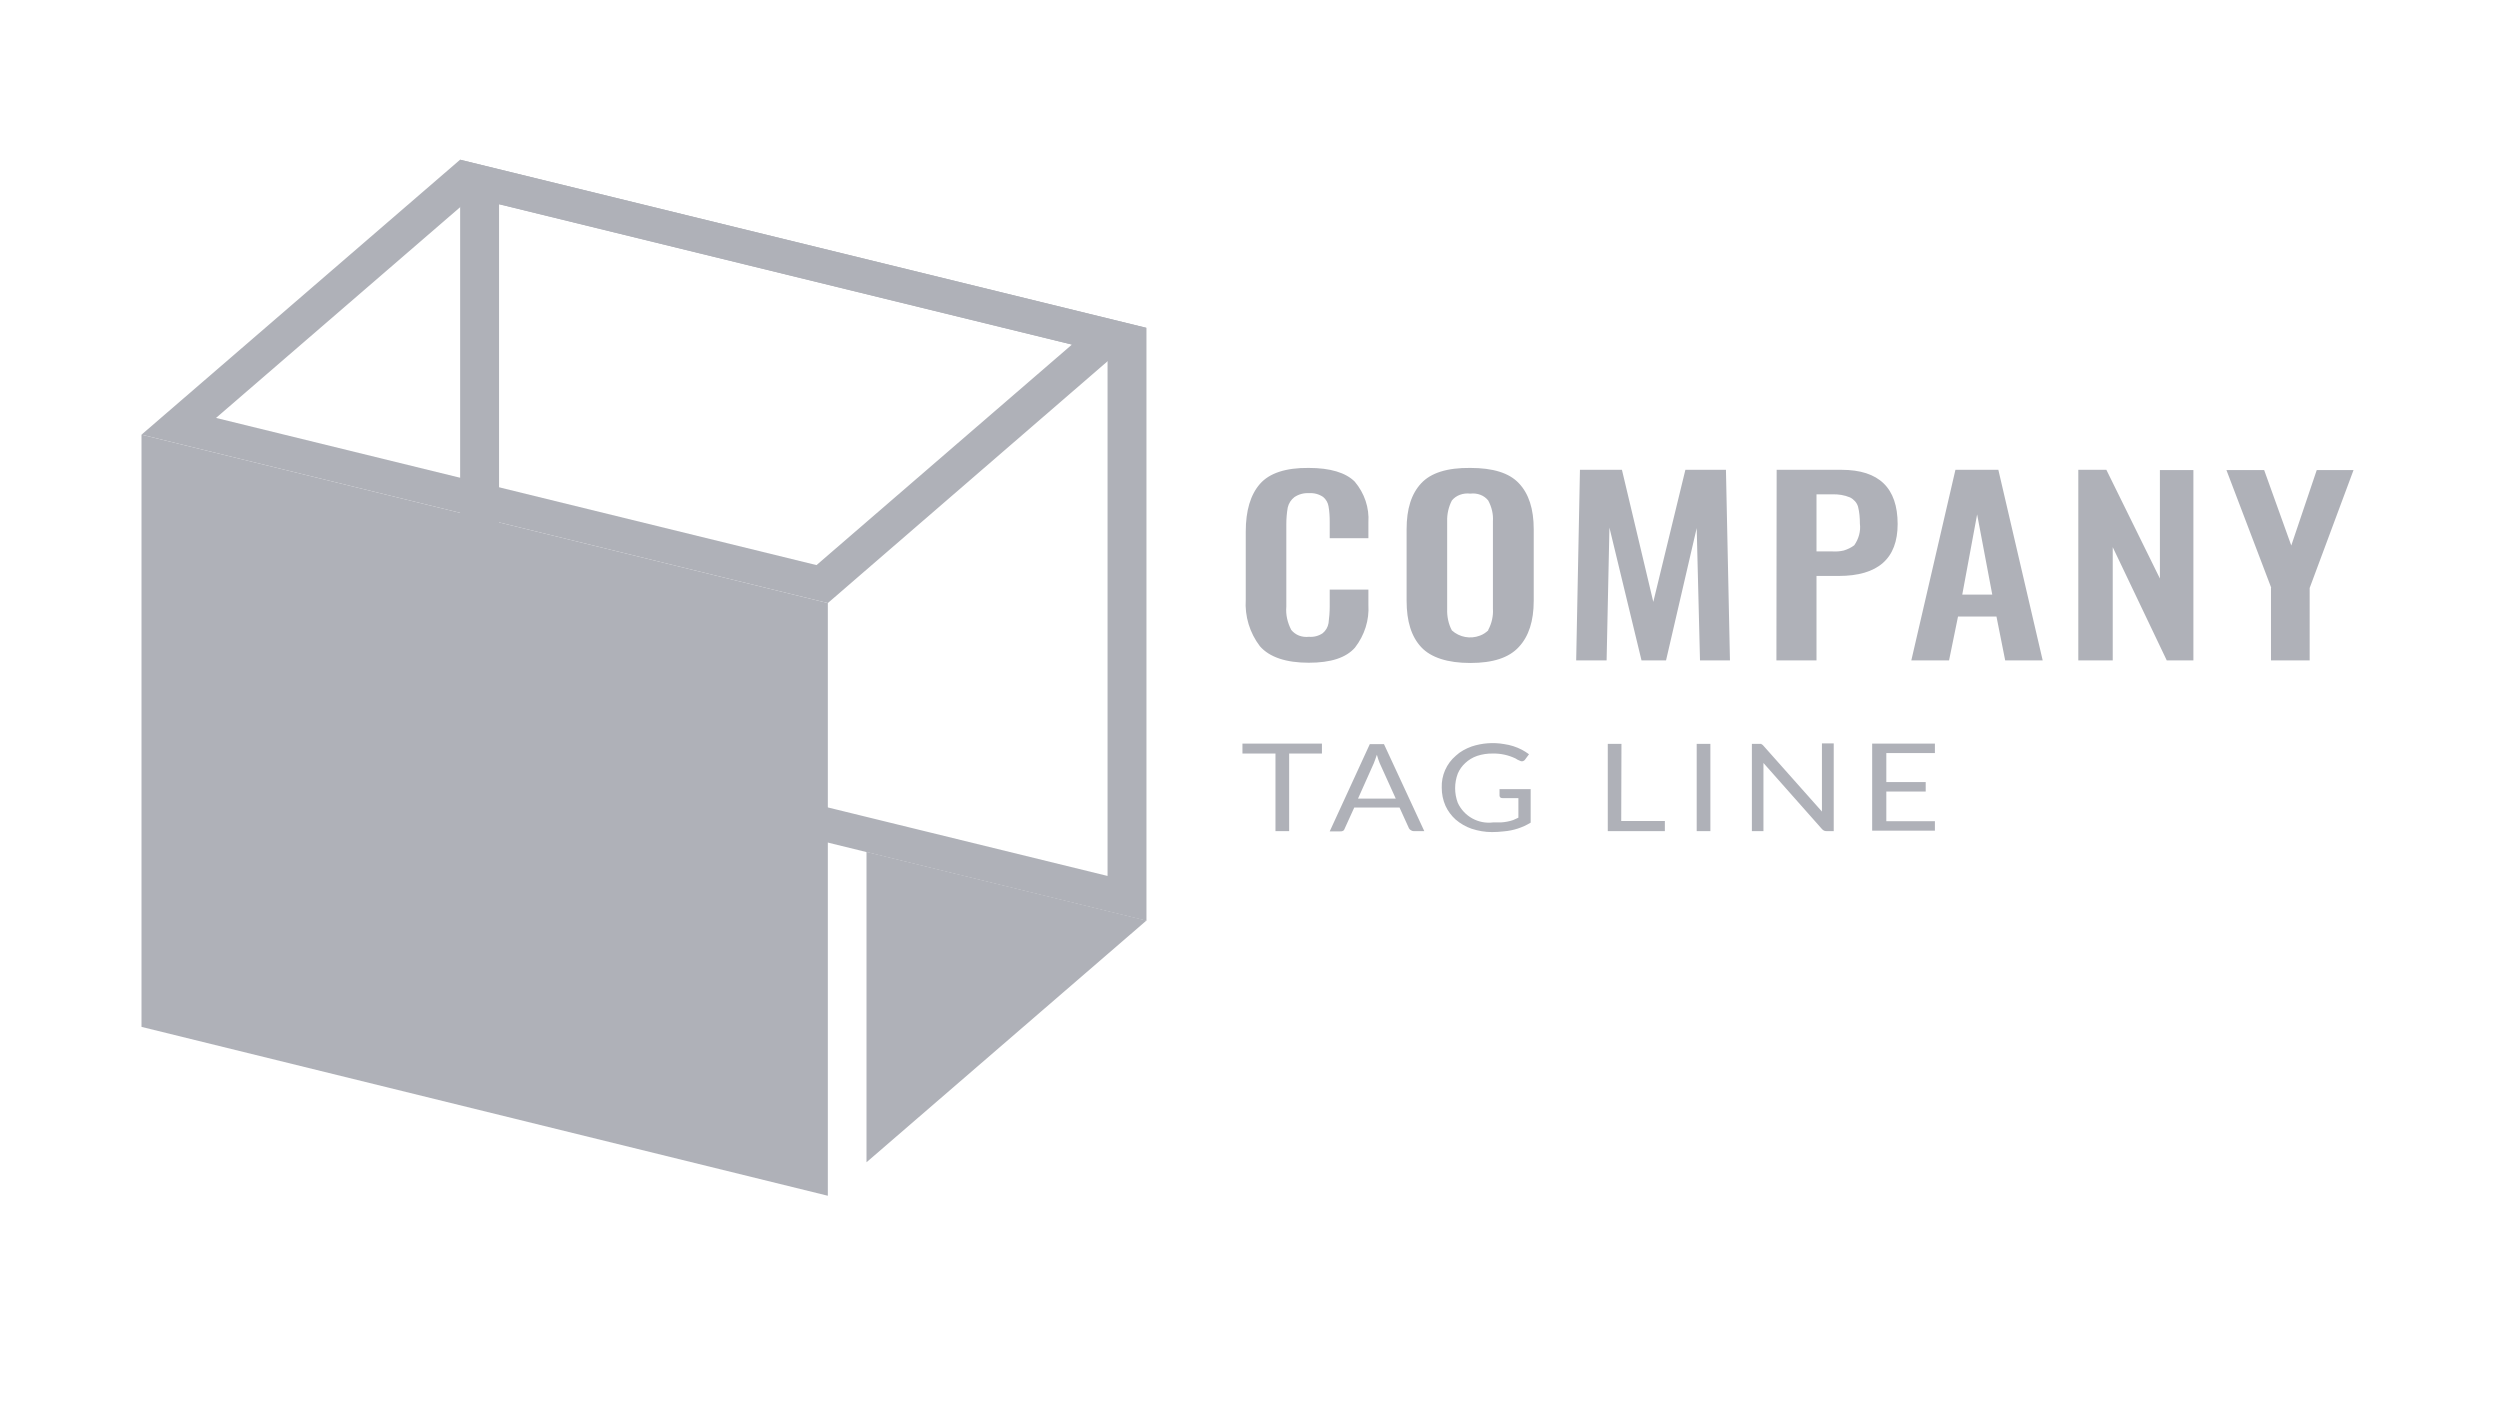
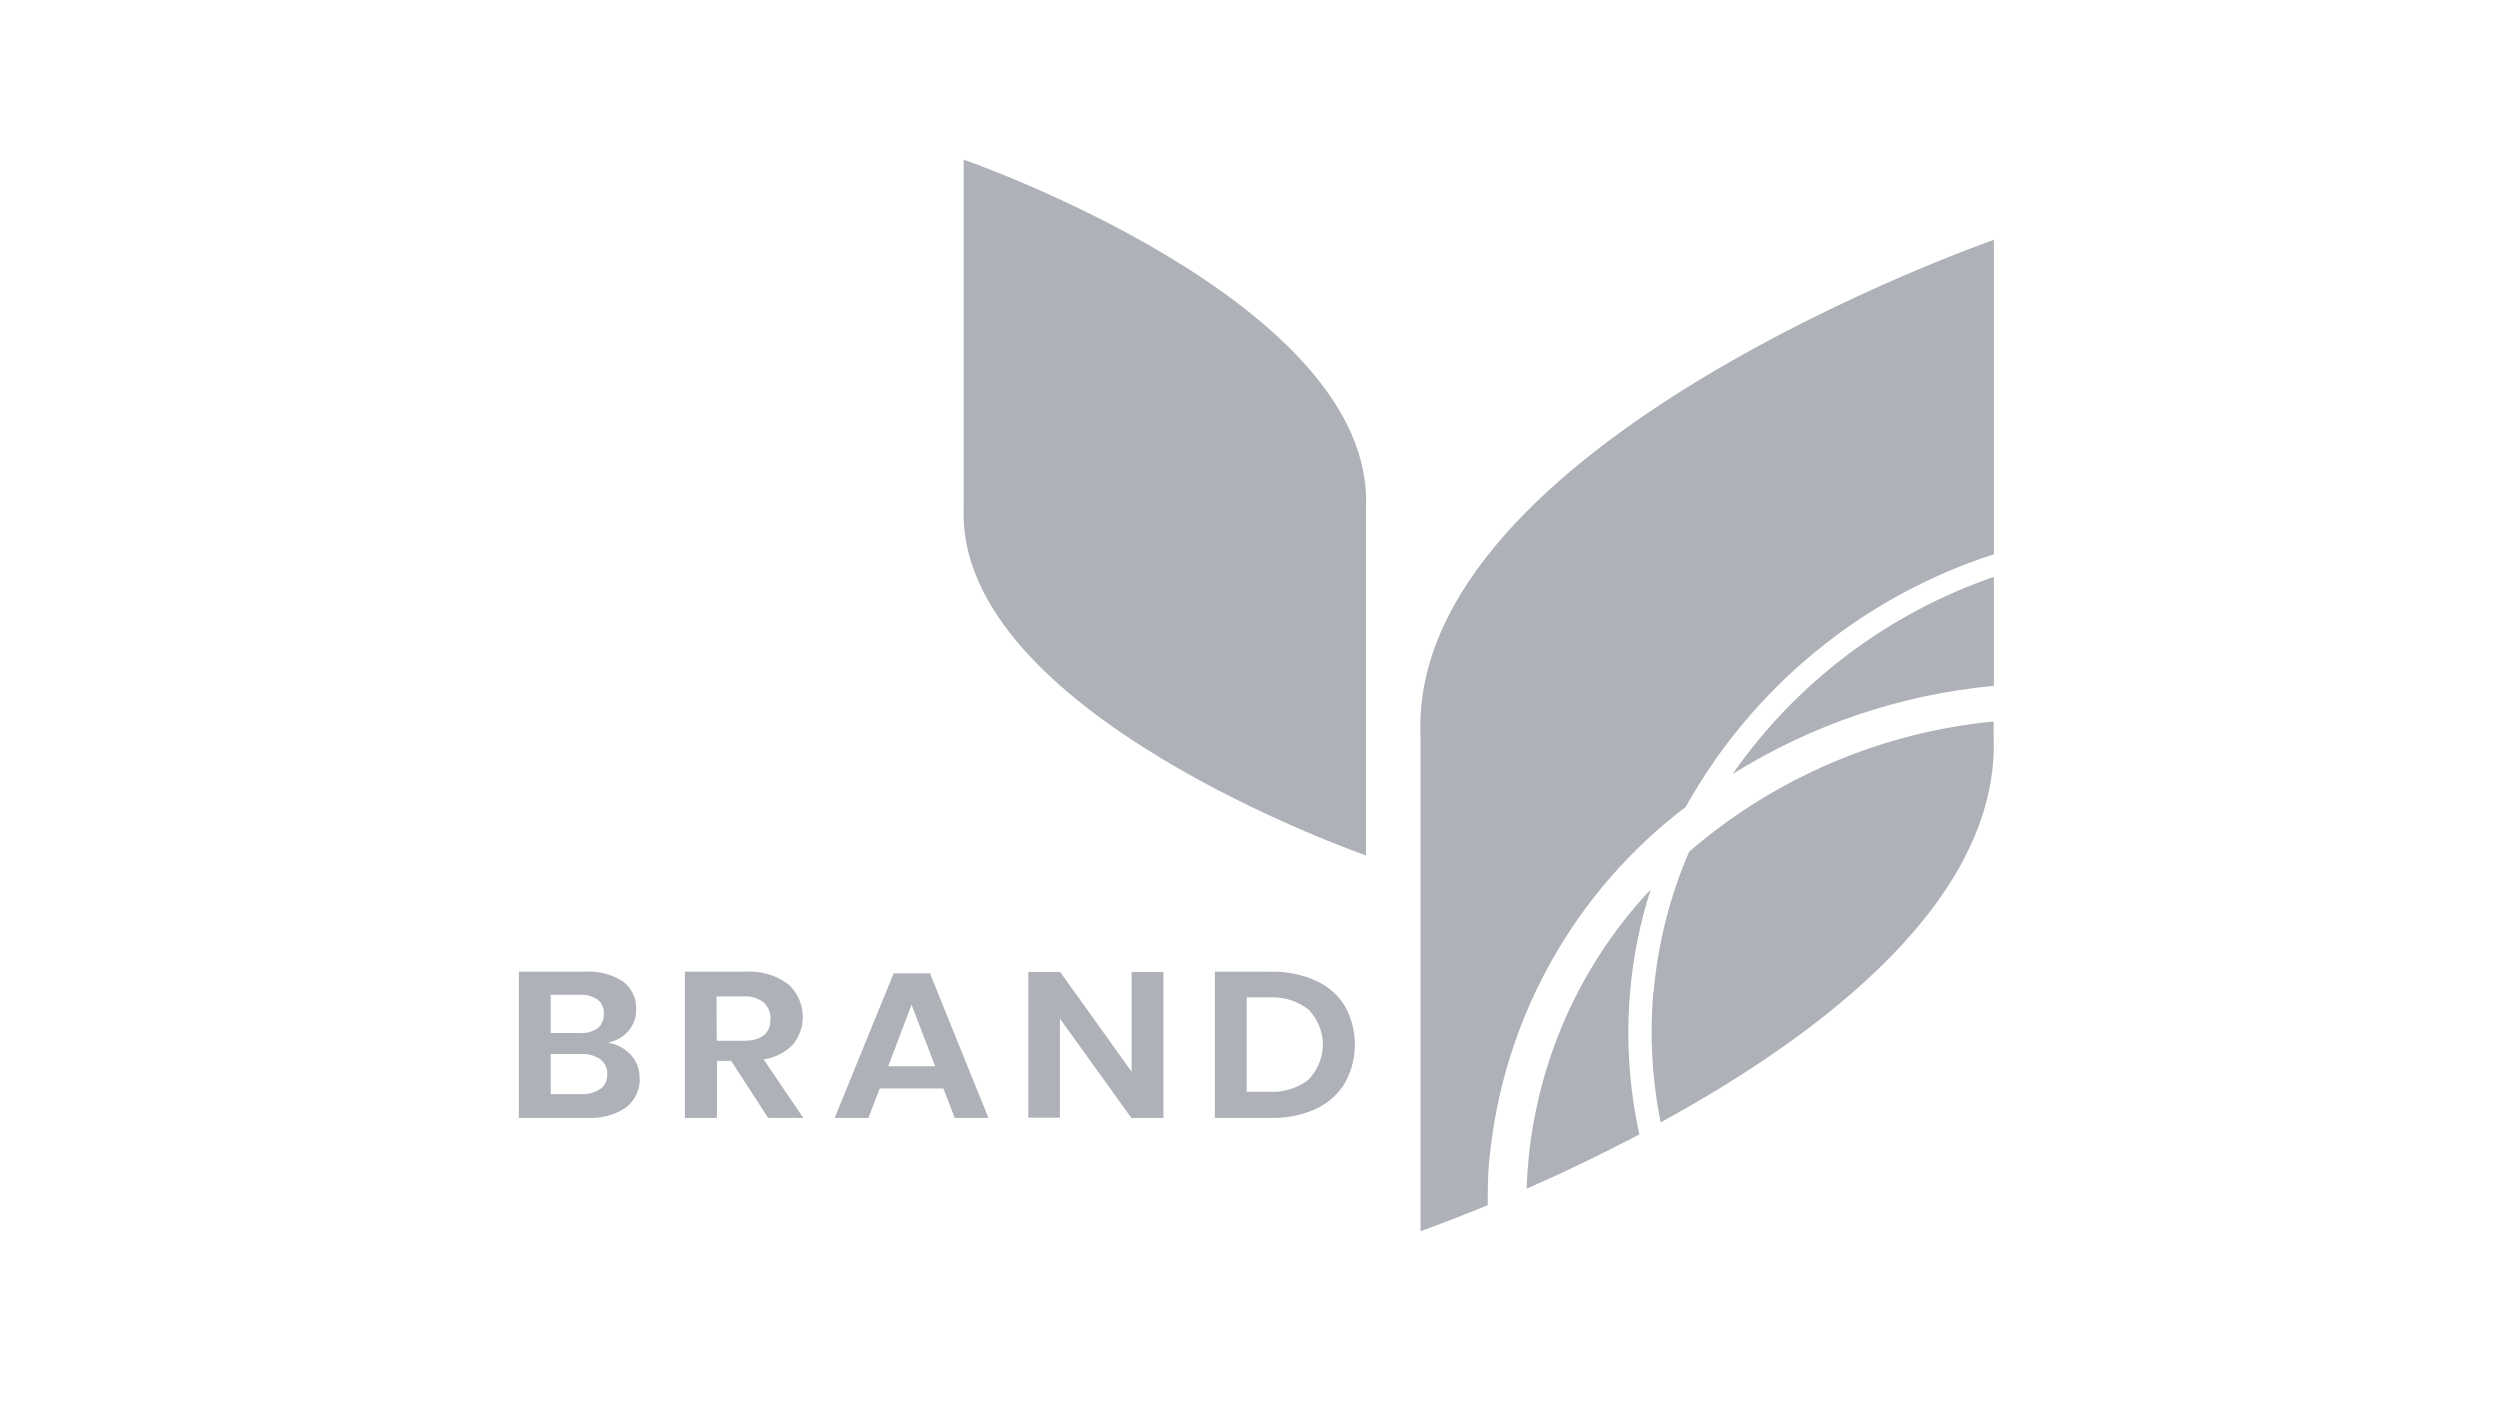
<svg xmlns="http://www.w3.org/2000/svg" width="106" height="60" fill="none">
-   <path fill="#AFB1B8" d="M53.42 27.4a2.95 2.95 0 0 1-.6-1.98v-2.88c0-.89.2-1.56.6-2.02.4-.46 1.1-.69 2.07-.68.91 0 1.57.2 1.95.58.42.5.62 1.11.58 1.73v.67h-1.64v-.68c0-.23-.01-.45-.05-.67a.65.65 0 0 0-.23-.4.95.95 0 0 0-.6-.16 1 1 0 0 0-.62.17.77.77 0 0 0-.28.44c-.04.23-.06.47-.06.7v3.5c-.03.35.05.68.21.99.08.1.2.19.33.24a.9.9 0 0 0 .42.05.9.9 0 0 0 .58-.15.7.7 0 0 0 .25-.43c.03-.23.05-.47.05-.7V25h1.64v.65c.04.64-.16 1.28-.57 1.81-.38.43-1.02.64-1.96.64-.95 0-1.66-.23-2.07-.7ZM60.26 27.44c-.42-.45-.62-1.1-.62-1.97v-3.03c0-.86.2-1.5.62-1.95.41-.44 1.1-.66 2.08-.65.96 0 1.65.21 2.06.65.42.44.63 1.09.63 1.95v3.03c0 .86-.21 1.51-.63 1.96-.42.46-1.1.68-2.06.68s-1.67-.23-2.08-.67Zm2.84-.73c.15-.28.22-.59.2-.9V22.1c.02-.3-.05-.6-.2-.88a.78.78 0 0 0-.33-.24.9.9 0 0 0-.43-.05.92.92 0 0 0-.44.05.79.79 0 0 0-.34.24c-.14.27-.21.58-.2.88v3.73c-.01.3.05.62.2.9a1.16 1.16 0 0 0 1.19.22c.14-.05.25-.13.35-.22v-.02ZM67 19.92h1.77l1.33 5.6 1.36-5.6h1.72l.17 8.08h-1.27l-.14-5.61-1.3 5.61H69.6l-1.36-5.63-.12 5.63h-1.29l.16-8.08ZM75.33 19.92h2.75c1.59 0 2.38.77 2.38 2.3 0 1.46-.83 2.2-2.5 2.2h-.94V28h-1.7l.01-8.08Zm2.35 3.46c.17.01.34 0 .5-.04.16-.05.31-.12.44-.22.19-.27.28-.6.24-.91 0-.25-.02-.5-.08-.73a.6.6 0 0 0-.13-.23.7.7 0 0 0-.21-.16c-.24-.1-.5-.14-.76-.13h-.66v2.42h.66ZM82.9 19.92h1.83L86.61 28h-1.59l-.37-1.86h-1.63L82.64 28h-1.6l1.87-8.08Zm1.57 5.28-.64-3.39-.63 3.4h1.27ZM88.12 19.92h1.19l2.27 4.61v-4.6H93V28h-1.13l-2.29-4.8V28h-1.46v-8.08ZM96.3 24.92l-1.9-4.99H96l1.15 3.2 1.08-3.2h1.56l-1.86 5V28h-1.64v-3.08ZM56.05 31.53v.42h-1.39v3.29h-.58v-3.29h-1.4v-.42h3.37ZM60.4 35.24h-.46a.2.2 0 0 1-.12-.04.2.2 0 0 1-.08-.08l-.4-.88h-1.92l-.4.88a.24.24 0 0 1-.06.1.2.2 0 0 1-.13.03h-.45l1.7-3.7h.6l1.71 3.69Zm-2.82-1.38h1.6l-.68-1.5a2.7 2.7 0 0 1-.12-.36l-.07.2-.06.16-.67 1.5ZM63.32 34.87h.32a1.92 1.92 0 0 0 .52-.1l.22-.1v-.83h-.67a.14.14 0 0 1-.1-.03.09.09 0 0 1-.02-.03l-.01-.04v-.28h1.32v1.42a2.58 2.58 0 0 1-1.14.37c-.17.02-.33.03-.5.03-.3 0-.58-.05-.86-.14a2.09 2.09 0 0 1-.68-.39 1.8 1.8 0 0 1-.43-.58c-.11-.25-.16-.51-.16-.77a1.7 1.7 0 0 1 .6-1.36c.18-.17.42-.3.67-.39a2.85 2.85 0 0 1 1.38-.1 2.33 2.33 0 0 1 .75.24c.1.05.2.12.3.19l-.17.23a.14.14 0 0 1-.06.05.17.17 0 0 1-.07.02.22.22 0 0 1-.1-.03c-.06-.02-.11-.05-.17-.09a2.13 2.13 0 0 0-.97-.21 2 2 0 0 0-.66.1c-.2.07-.36.17-.5.3a1.3 1.3 0 0 0-.32.45c-.15.4-.15.84 0 1.24a1.45 1.45 0 0 0 1.5.83ZM68.74 34.81h1.85v.43h-2.42v-3.7h.58l-.01 3.27ZM72.52 35.24h-.58v-3.7h.58v3.7ZM74.68 31.55c.04.02.07.04.09.07l2.48 2.79v-2.89h.5v3.72h-.28c-.05 0-.09 0-.13-.02a.33.33 0 0 1-.09-.07l-2.48-2.8v2.89h-.49v-3.7h.4ZM82.04 31.53v.4h-2.06v1.23h1.67v.4h-1.67v1.26h2.06v.4h-2.66v-3.69h2.66ZM21.16 8.66l25.8 6.32v22.16l-25.8-6.32V8.66Zm-1.65-1.9V31.9l29.1 7.14V13.9L19.5 6.77Z" />
-   <path fill="#AFB1B8" d="M35.1 50.7 6 43.54V18.43l29.1 7.14v25.12Z" />
-   <path fill="#AFB1B8" d="m19.99 8.37 25.46 6.24-10.83 9.35-25.46-6.24 10.83-9.35Zm-.48-1.6L6 18.43l29.1 7.14L48.6 13.9 19.5 6.77ZM36.74 49.28l11.87-10.25-11.87-2.91v13.16Z" />
+   <path fill="#AFB1B8" d="M26.76 44.74c.24.27.37.62.36.97.02.23-.03.46-.13.68-.1.21-.24.4-.43.56-.48.32-1.06.48-1.66.45H22v-6.2h2.84a2.6 2.6 0 0 1 1.58.42c.18.14.33.32.42.52.1.2.14.42.13.64.02.34-.1.67-.33.94-.22.25-.52.42-.86.49.38.06.73.25.98.53Zm-3.4-.94h1.2c.28.02.56-.05.78-.2.1-.08.16-.17.2-.28.05-.1.07-.22.06-.33a.7.7 0 0 0-.05-.33.76.76 0 0 0-.2-.27 1.26 1.26 0 0 0-.8-.21h-1.2v1.62Zm2.1 2.37c.1-.07.17-.17.22-.28.05-.1.07-.23.07-.34a.72.72 0 0 0-.07-.35.79.79 0 0 0-.23-.29 1.34 1.34 0 0 0-.82-.22h-1.28v1.7h1.3c.28.02.57-.06.8-.22ZM32.57 47.4 31 44.98h-.6v2.42h-1.36v-6.2h2.58a2.7 2.7 0 0 1 1.8.53 1.86 1.86 0 0 1 .2 2.56c-.33.34-.77.56-1.24.63l1.68 2.48h-1.48Zm-2.18-3.27h1.12c.77 0 1.16-.3 1.16-.93a.85.85 0 0 0-.07-.38.92.92 0 0 0-.22-.32 1.28 1.28 0 0 0-.87-.25h-1.13l.01 1.88ZM40.01 46.15H37.3l-.48 1.25h-1.43l2.5-6.13h1.54l2.48 6.13h-1.43L40 46.15Zm-.36-.94-1-2.61-.99 2.61h1.99ZM49.32 47.4h-1.35l-3.03-4.21v4.2H43.6v-6.18h1.35l3.03 4.23v-4.23h1.35v6.19ZM57.03 45.91c-.28.47-.7.85-1.22 1.1-.59.27-1.24.4-1.9.39h-2.4v-6.2h2.4c.66-.01 1.31.12 1.9.39.52.24.94.61 1.22 1.08a3.36 3.36 0 0 1 0 3.24Zm-1.54-.14c.38-.41.6-.94.6-1.48s-.22-1.07-.6-1.48a2.49 2.49 0 0 0-1.7-.52h-.93v4h.94c.61.04 1.22-.15 1.69-.52ZM40.86 6.77s17.43 6.02 17.06 14.75v14.75S40.5 30.24 40.86 21.52V6.77ZM73.46 32.82a25.3 25.3 0 0 1 11.08-3.74v-4.62a22.4 22.4 0 0 0-11.08 8.36Z" />
+   <path fill="#AFB1B8" d="M71.48 34.2a23.1 23.1 0 0 1 13.06-10.7V10.17S59.7 18.78 60.23 31.2V52.2s1.1-.38 2.85-1.1c0-.68 0-1.35.08-2.03a21.28 21.28 0 0 1 8.32-14.86Z" />
+   <path fill="#AFB1B8" d="M69.12 42.01c.13-1.45.42-2.9.87-4.3a19.43 19.43 0 0 0-5.26 12.69 74.7 74.7 0 0 0 4.78-2.3c-.44-2-.57-4.05-.39-6.09ZM70.1 42.09c-.16 1.84-.05 3.7.31 5.5 6.79-3.71 14.41-9.45 14.12-16.4v-.6a23.2 23.2 0 0 0-12.91 5.52 19.26 19.26 0 0 0-1.51 5.98Z" />
</svg>
